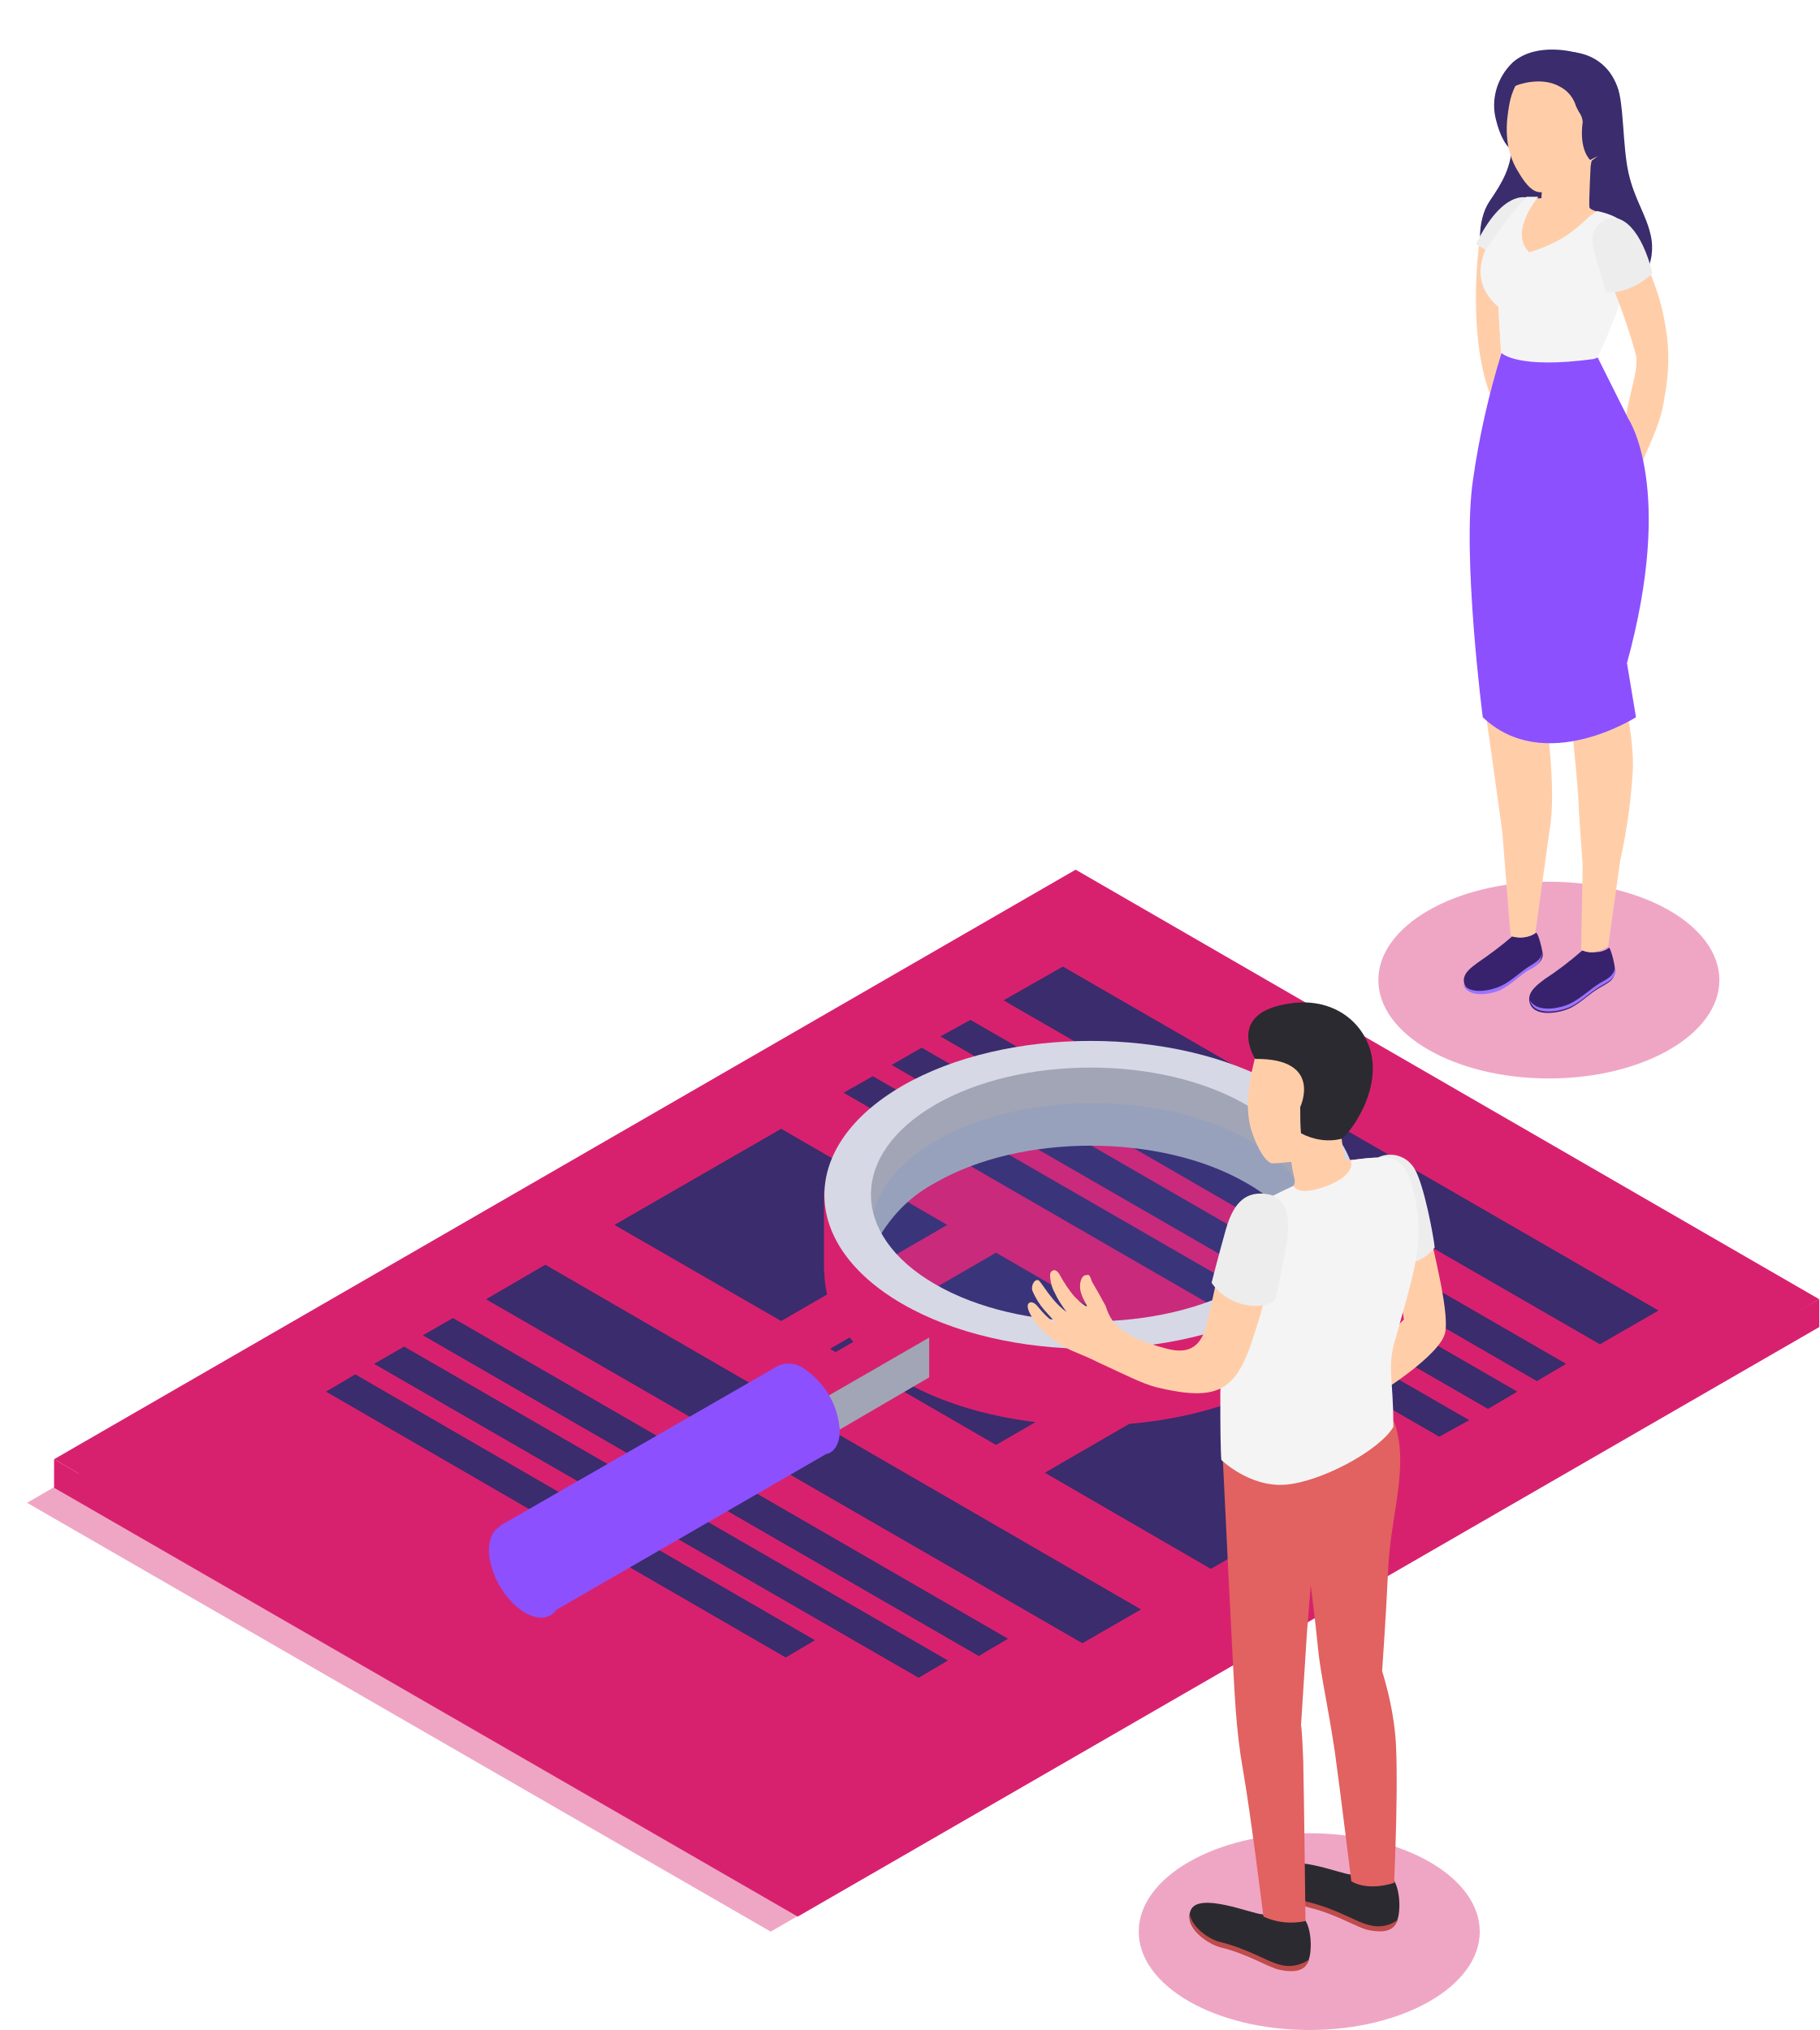
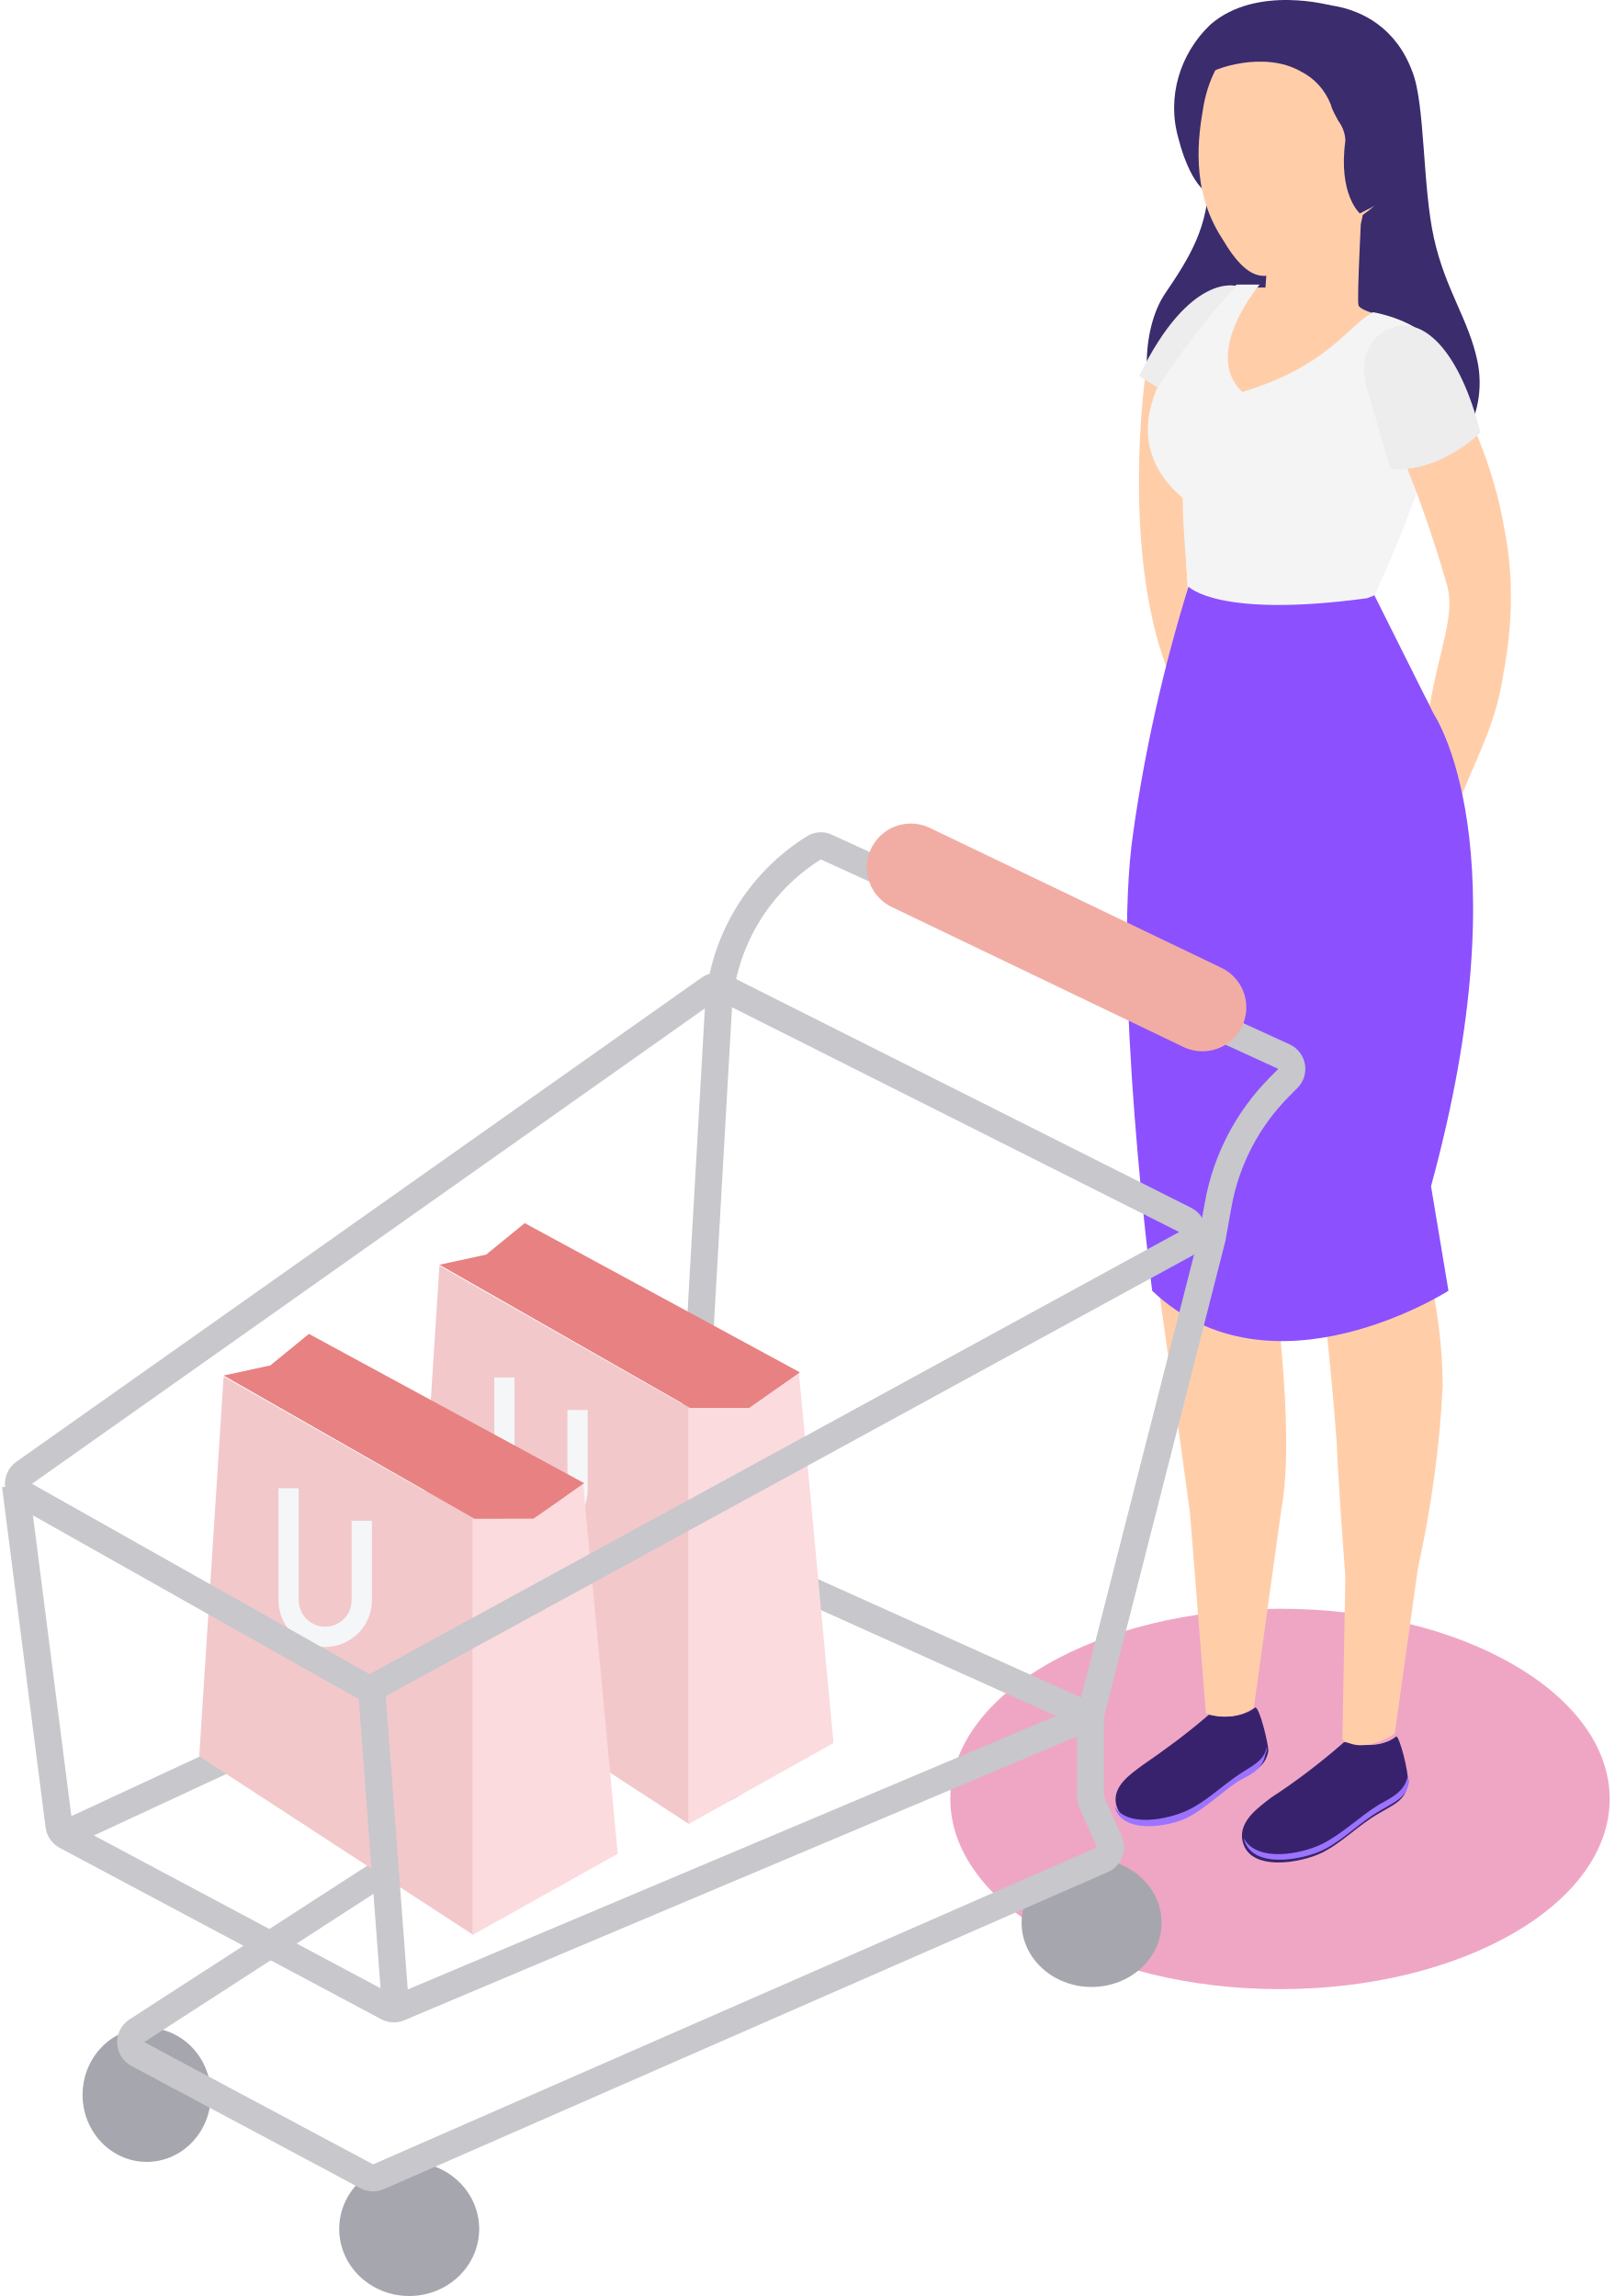
- <svg xmlns="http://www.w3.org/2000/svg" version="1.1" id="Layer_1" x="0px" y="0px" viewBox="0 0 242.2 270.3" style="enable-background:new 0 0 242.2 270.3;" xml:space="preserve">
-   <style type="text/css">
- 	.st0{opacity:0.4;fill:#D8216E;enable-background:new    ;}
- 	.st1{fill:#D8216E;}
- 	.st2{fill:#D8216E;}
- 	.st3{fill:#3A2C6D;}
- 	.st4{fill:#3A2C6D;}
- 	.st5{fill:#FFCEA9;}
- 	.st6{fill:#F4F4F4;}
- 	.st7{fill:#38226D;}
- 	.st8{fill:#9C73FF;}
- 	.st9{fill:#8C50FF;}
- 	.st10{fill:#EDEDED;}
- 	.st11{fill:#A1A5B5;}
- 	.st12{opacity:0.1;fill:#3E7EFF;enable-background:new    ;}
- 	.st13{fill:#D6D8E5;}
- 	.st14{opacity:0.1;enable-background:new    ;}
- 	.st15{fill:#2B2A30;}
- 	.st16{fill:#BF4B4B;}
- 	.st17{fill:#E26161;}
- </style>
-   <g id="Слой_2">
-     <g id="Слой_1-2">
-       <polygon class="st0" points="102.6,257.2 3.6,200.1 139.6,121.6 238.6,178.7   " />
-       <polygon class="st1" points="238.9,174.8 143.2,119.6 10.5,196.2 7.2,194.3 7.2,198.1 106.2,255.2 242.2,176.7 242.2,173   " />
-       <polygon class="st2" points="106.2,251.5 7.2,194.3 143.2,115.8 242.2,173   " />
-       <polygon class="st3" points="213,179 133.6,133.2 141.5,128.7 220.8,174.5   " />
-       <polygon class="st3" points="204.6,183.9 125.2,138 129.2,135.8 208.5,181.6   " />
-       <polygon class="st3" points="198.1,187.6 118.7,141.8 122.7,139.5 202,185.3   " />
-       <polygon class="st3" points="191.6,191.3 112.3,145.5 116.2,143.3 195.6,189.1   " />
-       <polygon class="st3" points="144.1,218.8 64.7,173 72.6,168.4 151.9,214.3   " />
-       <polygon class="st3" points="130.3,220.5 56.3,177.8 60.3,175.5 134.2,218.2   " />
-       <polygon class="st3" points="122.3,223.4 49.8,181.6 53.8,179.3 126.2,221.1   " />
-       <polygon class="st3" points="104.6,220.7 43.4,185.3 47.3,183 108.5,218.4   " />
-       <polygon class="st3" points="104,175.9 81.8,163.1 104,150.3 126.1,163.1   " />
-       <polygon class="st3" points="132.6,192.4 110.5,179.6 132.6,166.8 154.7,179.6   " />
-       <polygon class="st3" points="161.2,208.9 139.1,196.1 161.2,183.3 183.3,196.1   " />
-       <g id="Girl_8">
-         <ellipse class="st0" cx="206.2" cy="130.5" rx="22.7" ry="13.1" />
-         <path id="_Контур_27" class="st4" d="M205.2,8c0.9-1.5,7.9-2.4,10.1,3.5c0.9,2.2,0.7,7.9,1.5,11.5s2.4,5.6,3,8.5     s-0.4,7.8-7.4,8.6s-12.4-1.6-14.1-3.8s-1.7-7,0-9.5s3-4.6,3-8L205.2,8z" />
-         <path class="st5" d="M196.9,32.7c0,0-1.6,11.7,1.5,19.9s2.3-2.1,2.3-2.1l-0.8-2.5c0,0-0.6-9.5-0.4-11.8s0.2-4.3,0.4-4.5     s-0.6-0.6-0.9-0.6S196.9,32.7,196.9,32.7z" />
-         <path id="_Контур_28" class="st4" d="M209.8,7c0,0-5.2-1.5-8.4,1.3c-2.1,2-3,5-2.2,7.8c0.4,1.6,1.3,3.9,2.6,4     S209.8,7,209.8,7z" />
-         <path id="_Контур_29" class="st5" d="M211.8,21.3c0,0-0.3,5.8-0.2,6.3s2.3,0.8,2.9,1.4s-3.2,6.4-5.1,7.3s-7.9-1.4-8.3-4.3     c-0.4-2.7,1.7-4.8,2.5-5.6c0.5,0,1.1,0,1.6,0l0.2-2.8C208,22.6,211.8,21.3,211.8,21.3z" />
-         <path id="_Контур_30" class="st6" d="M212.6,28.1c1.6,0.3,3.5,1.1,3.8,2c0.7,3.2,0.5,6.6-0.5,9.7c-1.4,3.8-2.4,6.1-3.2,7.8     c0,0-7.1,3-12.8-0.5c0,0-0.4-4-0.4-6.2c-5.3-4.6-0.8-10.3,3.7-14.7c0.5,0,1.1,0,1.6,0c0,0-4,4.7-1.2,7.4     C209.5,31.8,210.7,29.2,212.6,28.1z" />
-         <path id="_Контур_31" class="st5" d="M200.9,14.1L200.9,14.1c0.6-3.8,3.3-6.6,7.2-6.4c4.1,0.2,7.3,3.7,7.1,7.8     c-0.1,2.4-1.4,4.6-3.3,5.9c-0.1,0.6-0.3,1.1-0.6,1.6c-1.4,1.6-5,2.6-6.2,2.6c-1,0-1.9-0.9-2.9-2.6     C200,19.6,200.6,15.9,200.9,14.1z" />
-         <path class="st4" d="M209.2,7.8c2.7,0.5,4.9,1.3,5.7,3.9c0.5,1.8,1.2,5.3,0.5,6.8l-0.4,1.1l-3.3,1.7c0,0-1.5-1.3-1-5     c0-0.5-0.2-1-0.5-1.4c-0.2-0.4-0.4-0.7-0.5-1.1c-0.4-1-1.1-1.8-2.1-2.3c-2.5-1.4-6-0.2-6.5,0.3C202.6,8.7,205.9,7,209.2,7.8z" />
-         <path id="_Контур_32" class="st5" d="M216.5,55.3c0.6-3.8,1.8-6.3,1.2-8.4c-1.2-4.2-2.7-8.3-4.6-12.3     c-1.2-2.4-0.8-4,0.4-4.9c1.4-1,2.7-0.6,4,2c1.6,3.3,3.4,6.7,4.2,11.6c0.6,3.2,0.5,6.4-0.1,9.6c-0.5,3.4-1.6,5.3-2.9,8.5     C218.4,62.3,216,58.6,216.5,55.3z" />
-         <path class="st7" d="M214.2,126.2c-1.4,1.1-3.5,0.3-3.6,0.4c-1.6,1.4-3.3,2.7-5,3.8c-0.9,0.7-2.2,1.6-2,2.9     c0.4,2.3,4.1,1.6,5.5,0.9s2.5-1.9,3.9-2.7c1-0.6,1.9-0.9,2-2.1C215.1,128.7,214.4,126.1,214.2,126.2z" />
-         <path class="st8" d="M215,128.9c-0.2,1.1-1.1,1.5-2,2c-1.3,0.8-2.5,2-3.9,2.7s-4.5,1.3-5.4-0.4c0.5,2.2,4.1,1.5,5.5,0.8     s2.5-1.9,3.9-2.7c1-0.6,1.9-0.9,2-2.1C215,129.2,215,129.1,215,128.9z" />
-         <path class="st7" d="M204.5,124.2c-1.3,1-3.1,0.5-3.2,0.5c-1.5,1.3-3,2.4-4.6,3.5c-0.8,0.6-2,1.4-1.8,2.6     c0.4,2.1,3.8,1.5,5.1,0.8s2.3-1.7,3.5-2.5c0.9-0.5,1.7-0.8,1.9-1.9C205.4,126.7,204.8,124.2,204.5,124.2z" />
-         <path class="st8" d="M205.3,126.9c-0.2,1-1,1.3-1.9,1.9c-1.2,0.8-2.3,1.9-3.6,2.5s-4.1,1.2-5-0.3c0.5,2,3.8,1.4,5,0.8     s2.3-1.7,3.5-2.5c0.9-0.5,1.7-0.8,1.9-1.9C205.3,127.2,205.3,127.1,205.3,126.9z" />
-         <path class="st5" d="M197.1,60.4c0.6-4.7,2.4-11.6,2.4-11.6c1.6,0.8,3.4,1.2,5.3,1.3c2.7,0,5.3-0.3,7.9-0.8     c0.9,1.5,1.8,2.9,2.8,4.3c1.4,1.9,4,6,3.4,13.3c-0.4,4.7-3.1,24.8-3.1,24.8c1,3.4,1.6,6.9,1.6,10.4c-0.2,4.2-0.8,8.4-1.7,12.5     l-1.6,11.4c0,0-2.1,1.5-3.6,0.4l0.2-11.2c-0.2-2.7-0.5-6.8-0.6-9.3c-0.3-4.2-1-10.9-1.3-12.5s-0.8-4.6-1-7.8s-1.5-19.8-1.5-19.8     l-0.2,3.1c0,0-0.2,5-0.9,11.2s-1,9-1,9c0.7,1.2,1.2,2.6,1.4,4c0.1,1.3,1.7,12,0.7,17.4l-1.9,13.7c-1,0.7-2.2,0.8-3.3,0.4     l-1.1-13.8c-0.7-5.3-2.3-16.4-2.5-17.9c-0.5-2.9-0.8-5.9-0.9-8.9C196.4,78.2,196.5,65.2,197.1,60.4z" />
-         <path class="st9" d="M212.7,47.6l4.1,8.2c0,0,6.2,9.1-0.2,32.5l1.2,7.2c0,0-12.2,7.8-20.4,0c0,0-2.8-21.6-1.3-31.6     c0.8-5.7,2.1-11.4,3.8-16.9c0,0,2,2.2,12.3,0.8" />
-         <path class="st10" d="M220,36.4c0,0-2.8,2.8-6.2,2.5l-1.6-5.5c0,0-1-2.9,1.4-4.1S218.6,30.8,220,36.4z" />
-         <path class="st10" d="M203.2,26.3c0,0-3.2-1-6.7,6.2l1.3,0.8C199.4,30.8,201.2,28.4,203.2,26.3z" />
-       </g>
-       <path class="st1" d="M175.4,158.6c-1.6-1.4-3.3-2.7-5.1-3.7c-13.9-8-36.4-8-50.2,0c-2.1,1.2-4.1,2.7-5.8,4.4    c-7.6,7.8-5.7,17.9,5.8,24.5c13.8,8,36.4,8,50.2,0C182.2,177.1,183.9,166.5,175.4,158.6z M165.9,181.3c-11.4,6.6-30,6.6-41.4,0    c-8-4.6-10.4-11.3-7.2-17.1c1.7-2.9,4.2-5.2,7.2-6.8c11.4-6.6,30-6.6,41.4,0c3,1.6,5.4,3.9,7.1,6.8l0,0    C176.3,170.1,173.9,176.7,165.9,181.3z" />
-       <path class="st11" d="M173,164.3L173,164.3c-1.7-2.9-4.2-5.2-7.1-6.8c-11.4-6.6-30-6.6-41.4,0c-3,1.6-5.4,3.9-7.2,6.8l-3.1-4.9    l-0.6-0.9l4-9.5l13.9-7.7l25.9,0.5L175,152c0,0,0.3,3.3,0.4,6.6C175.4,162.7,175,166.7,173,164.3z" />
-       <polygon class="st1" points="109.7,169.3 109.7,158.5 115.1,167.6   " />
-       <polygon class="st1" points="180.7,169.3 180.7,158.5 175.9,163.9   " />
-       <ellipse class="st12" cx="145.5" cy="163.9" rx="29.5" ry="17" />
-       <path class="st1" d="M112.4,171.2c0,0,4.5,17.9,38.5,17c23.5,0,26.6-20.2,26-23.1c-4.9,6.7-12.5,11-20.8,11.6    c-14.3,1.3-24.9,1.1-30.6-1.6c-5.7-2.7-13.1-9.9-13.1-9.9L112.4,171.2z" />
-       <path class="st13" d="M120.1,173.6c-13.8-8-13.8-21,0-29s36.4-8,50.2,0s13.8,21,0,29S133.9,181.6,120.1,173.6z M165.9,147.1    c-11.4-6.6-30-6.6-41.4,0s-11.4,17.3,0,23.9s30,6.6,41.4,0S177.3,153.7,165.9,147.1z" />
-       <ellipse transform="matrix(0.866 -0.5 0.5 0.866 -95.2501 62.981)" class="st14" cx="69.9" cy="209.2" rx="3.9" ry="6.8" />
-       <polygon class="st1" points="123.7,178.1 108.8,186.7 104.2,184.1 119.1,175.5   " />
-       <polygon class="st11" points="123.7,183.4 108.8,192.1 108.8,186.7 123.7,178.1   " />
-       <path class="st9" d="M111.8,190.5c-0.2-3.4-2-6.4-4.8-8.3c-1-0.7-2.2-0.8-3.3-0.4l0,0l-37.2,21.4l6.8,11.6l36.7-21.2    C111.1,193.4,111.8,192.2,111.8,190.5z" />
-       <ellipse transform="matrix(0.866 -0.5 0.5 0.866 -95.2501 62.981)" class="st9" cx="69.9" cy="209.2" rx="3.9" ry="6.8" />
-       <g id="Men_1">
-         <ellipse class="st0" cx="174.3" cy="257.2" rx="22.7" ry="13.1" />
-         <path id="_Контур_54" class="st5" d="M190.2,163.1c0.2,2.1,2.8,11.2,2.2,14.3s-9.1,8.3-9.1,8.3l-1.2-5.3l4.8-4.7l-1.3-8.8     L190.2,163.1z" />
-         <path id="_Контур_55" class="st10" d="M183.5,154.1c1.7-0.8,3.8-0.2,4.8,1.5c1.3,2.1,2.6,9.3,2.7,10.5c0,0-1.8,2.5-4.4,2     L183.5,154.1z" />
-         <path class="st15" d="M173.7,255.6c-1.9,0.5-3.9,0.3-5.6-0.7c-1.3,0-8.6-3.1-9.6-0.5c-0.9,2.3,2.3,4.4,4,4.8     c3.7,0.9,6.4,2.7,7.9,3c1.1,0.2,2.5,0.4,3.4-0.5C174.8,260.8,174.7,256.9,173.7,255.6z" />
-         <path class="st16" d="M170.4,261.6c-1.5-0.3-4.2-2.1-7.9-3c-1.4-0.3-3.8-1.9-4.1-3.7c-0.3,2.1,2.5,4,4.1,4.4     c3.7,0.9,6.4,2.7,7.9,3c1.1,0.2,2.5,0.4,3.4-0.5c0.2-0.3,0.4-0.6,0.5-0.9C173.2,261.7,171.7,262,170.4,261.6z" />
-         <path class="st15" d="M185.5,250.3c-1.9,0.5-3.9,0.3-5.6-0.7c-1.3,0-8.6-3.1-9.6-0.5c-0.9,2.3,2.3,4.4,4,4.8     c3.7,0.9,6.4,2.7,7.9,3c1.1,0.2,2.5,0.4,3.4-0.5C186.6,255.5,186.5,251.6,185.5,250.3z" />
-         <path class="st16" d="M182.2,256.3c-1.5-0.3-4.2-2.1-7.9-3c-1.4-0.3-3.8-1.9-4.1-3.7c-0.3,2.1,2.5,4,4.1,4.4     c3.7,0.9,6.4,2.7,7.9,3c1.1,0.2,2.5,0.4,3.4-0.5c0.2-0.3,0.4-0.6,0.5-0.9C185,256.5,183.5,256.7,182.2,256.3z" />
-         <path id="_Контур_56" class="st17" d="M185.7,230.5c-0.3-2.7-0.9-5.4-1.7-8c0,0,0.5-6.9,0.8-13.4     c0.3-7.4,2.9-13.9,0.8-19.8l-22.8,5.1c0,0,1.4,29.5,1.7,33.1c0.2,2.8,0.5,5.5,1,8.3c1,5.7,2.7,19.4,2.7,19.4     c1.7,0.8,3.7,1,5.6,0.6c0,0-0.2-17.2-0.3-21.4c-0.2-5-0.3-4.6-0.3-4.6l0.8-12.5l0.5-6.2c0,0,0.6,4.6,1,8.7     c0.4,3.6,1.2,6.8,2.2,13.4c0.8,5.8,2.2,17.3,2.2,17.3c2.4,1.4,5.7,0.2,5.7,0.2S186.3,235.5,185.7,230.5z" />
-         <path id="_Контур_57" class="st5" d="M182.3,154.2c-1.7,0.1-3,0.5-3.3,0c-0.2-0.9-0.3-1.8-0.4-2.7c0.2-0.5,0.4-1,0.4-1     c2.2-1.3,2.9-3.7,3.2-6.5c0.5-4.7-2-8.8-6.8-9.3c-4.4-0.5-7.7,2.6-8.5,6.9c-0.5,2.1-1.4,6.1-0.1,9.5c0.7,1.9,1.6,3.5,2.5,3.8     c0.9,0,1.7-0.1,2.6-0.2l0,0c0,0,0.2,1.3,0.4,2.1s0.1,1.3-1.6,2.3s2.5,3.1,5.3,2.9s5.8-1.9,6.7-3.6     C183.6,156.5,183.5,154.2,182.3,154.2z" />
-         <path id="_Контур_58" class="st6" d="M179.8,154.5c0.5,1.2-0.8,2.7-4,3.7s-3.6-0.3-3.6-0.3c-2.2,1-4.3,2.1-6.4,3.3     c-2,1.4-2.8,5.3-3.1,12c-0.3,7.7-0.3,19.2-0.1,21.2c0,0,3.7,3.6,8.4,3.3s12.6-4.5,14.5-7.7c0-6.8-0.9-7.9,0.3-11.8     c2.5-9,3.8-12.6,2.6-18.6c-1-4.9-2.4-5.5-4.4-5.5C182.7,154.1,181.2,154.3,179.8,154.5z" />
-         <path id="_Контур_59" class="st5" d="M155.4,179.6c3.9,1,4.8-1.5,5.3-3.5c1.2-4.9,1.9-9.3,2.8-12c1.1-3.3,2.2-3.8,3.8-4.4     c1.9-0.8,3.5,0.8,2.8,5c-0.8,4.8-1.9,9.5-3.5,14.1c-0.5,1.5-1.5,4.2-3.2,5.5c-2,1.6-5,1.5-9.5,0.4c-1.9-0.5-4-1.6-7.7-3.3     c-1-0.5-1.7-0.8-3.6-1.6c-1.9-0.9-3.5-2.1-4.8-3.8c-1-1.4-1.1-2.1-0.9-2.4s0.7-0.3,1.2,0.3c0.8,1,1.7,1.9,2.8,2.6     c0,0-1.2-1.3-1.9-2.1c-0.6-0.7-1.1-1.5-1.5-2.4c-0.4-0.8,0.4-2,0.9-1.4s0.8,1.2,1.8,2.4c0.5,0.6,1.1,1.2,1.8,1.7     c-0.6-0.8-1.2-1.7-1.6-2.6c-0.4-0.7-0.6-1.6-0.6-2.4c0-0.4,0.6-1,1.2-0.1c0.6,1.1,1.3,2.2,2.1,3.1c0.9,0.9,1.6,1.4,1.6,1.2     s-0.5-0.8-0.8-1.8s0-2.2,0.6-2.3s0.5-0.1,0.9,0.9c0.6,1,1.2,2.1,1.8,3.2c0.3,1,0.8,2,1.6,2.7     C149.7,177.5,151.8,178.7,155.4,179.6z" />
-         <path id="_Контур_60" class="st10" d="M168.7,159c-2.6-0.4-4.4,0.8-5.5,4.7s-1.9,7.1-1.9,7.1c1,1.5,2.6,2.5,4.3,2.9     c3.1,0.7,4.2-0.7,4.2-0.7s0.9-4.1,1.4-6.9S171.9,159.5,168.7,159z" />
-         <path class="st15" d="M167.1,141c0,0-4-6.2,4.7-7.4c6.3-0.9,10.4,3.2,10.9,7.6c0.5,4.2-2.1,8.6-4,10.4c-1.8,0.5-3.8,0.2-5.5-0.7     c-0.1-1.1-0.1-2.3-0.1-3.5C173.1,147.4,176.2,140.9,167.1,141z" />
-       </g>
-     </g>
-   </g>
+ <svg xmlns="http://www.w3.org/2000/svg" width="239" height="340" viewBox="0 0 239 340" fill="none">
+   <path opacity="0.4" d="M189.493 294.559C216.448 294.559 238.299 281.948 238.299 266.393C238.299 250.838 216.448 238.227 189.493 238.227C162.538 238.227 140.687 250.838 140.687 266.393C140.687 281.948 162.538 294.559 189.493 294.559Z" fill="#D8216E" />
+   <path d="M187.343 3.013C189.278 -0.212 204.328 -2.147 209.058 10.538C210.993 15.268 210.563 27.523 212.283 35.264C214.003 43.004 217.443 47.304 218.733 53.539C220.023 59.774 217.873 70.309 202.823 72.029C187.773 73.749 176.162 68.589 172.507 63.859C168.852 59.129 168.852 48.809 172.507 43.434C176.162 38.059 178.958 33.543 178.958 26.233L187.343 3.013Z" fill="#3A2C6D" />
+   <path d="M169.497 56.119C169.497 56.119 166.057 81.274 172.722 98.905C179.388 116.535 177.668 94.39 177.668 94.39L175.947 89.014C175.947 89.014 174.657 68.589 175.087 63.644C175.517 58.699 175.517 54.399 175.947 53.969C176.378 53.539 174.657 52.679 174.012 52.679C173.367 52.679 169.497 56.119 169.497 56.119Z" fill="#FFCEA9" />
+   <path d="M197.233 0.863C197.233 0.863 186.053 -2.362 179.172 3.658C174.657 7.958 172.722 14.408 174.442 20.428C175.302 23.868 177.237 28.813 180.033 29.028C182.828 29.243 197.233 0.863 197.233 0.863Z" fill="#3A2C6D" />
+   <path d="M201.533 31.608C201.533 31.608 200.888 44.079 201.103 45.154C201.318 46.229 206.048 46.874 207.338 48.164C208.628 49.454 200.458 61.924 196.373 63.859C192.288 65.794 179.387 60.849 178.527 54.614C177.667 48.809 182.183 44.294 183.903 42.574C184.978 42.574 186.268 42.574 187.343 42.574L187.773 36.553C193.363 34.404 201.533 31.608 201.533 31.608Z" fill="#FFCEA9" />
+   <path d="M203.253 46.229C206.693 46.874 210.778 48.594 211.423 50.529C212.928 57.409 212.498 64.719 210.348 71.384C207.338 79.554 205.188 84.499 203.468 88.155C203.468 88.155 188.203 94.605 175.947 87.079C175.947 87.079 175.087 78.479 175.087 73.749C163.692 63.859 173.367 51.604 183.043 42.144C184.118 42.144 185.408 42.144 186.483 42.144C186.483 42.144 177.883 52.249 183.903 58.054C196.588 54.184 199.168 48.594 203.253 46.229Z" fill="#F4F4F4" />
+   <path d="M178.098 16.128C179.388 7.958 185.193 1.938 193.578 2.368C202.393 2.798 209.273 10.323 208.843 19.138C208.628 24.298 205.833 29.028 201.748 31.823C201.533 33.114 201.103 34.188 200.458 35.264C197.448 38.704 189.708 40.854 187.128 40.854C184.978 40.854 183.043 38.919 180.893 35.264C176.162 27.953 177.453 19.998 178.098 16.128Z" fill="#FFCEA9" />
+   <path d="M195.943 2.583C201.748 3.658 206.478 5.378 208.198 10.968C209.273 14.838 210.778 22.363 209.273 25.588L208.413 27.953L201.318 31.608C201.318 31.608 198.093 28.813 199.168 20.858C199.168 19.783 198.738 18.708 198.093 17.848C197.663 16.988 197.233 16.343 197.018 15.483C196.158 13.333 194.653 11.613 192.503 10.538C187.128 7.528 179.603 10.108 178.528 11.183C181.753 4.518 188.848 0.863 195.943 2.583Z" fill="#3A2C6D" />
+   <path d="M211.638 104.71C212.928 96.54 215.508 91.165 214.218 86.65C211.638 77.619 208.413 68.804 204.328 60.204C201.748 55.044 202.608 51.604 205.188 49.669C208.198 47.519 210.993 48.379 213.788 53.969C217.228 61.064 221.098 68.374 222.818 78.909C224.108 85.79 223.893 92.67 222.603 99.55C221.528 106.86 219.163 110.945 216.368 117.825C215.723 119.76 210.563 111.805 211.638 104.71Z" fill="#FFCEA9" />
+   <path d="M206.693 257.148C203.683 259.513 199.168 257.793 198.953 258.008C195.513 261.018 191.858 263.813 188.203 266.178C186.268 267.683 183.473 269.618 183.903 272.413C184.763 277.358 192.718 275.853 195.728 274.348C198.738 272.843 201.103 270.263 204.113 268.543C206.263 267.253 208.198 266.608 208.413 264.028C208.628 262.523 207.123 256.933 206.693 257.148Z" fill="#38226D" />
+   <path d="M208.413 262.953C207.983 265.318 206.048 266.178 204.113 267.253C201.318 268.973 198.738 271.553 195.728 273.058C192.718 274.563 186.053 275.853 184.118 272.198C185.193 276.928 192.933 275.423 195.943 273.918C198.953 272.413 201.318 269.833 204.328 268.113C206.478 266.823 208.413 266.178 208.628 263.598C208.413 263.598 208.413 263.383 208.413 262.953Z" fill="#9C73FF" />
+   <path d="M185.838 252.848C183.043 254.998 179.172 253.923 178.957 253.923C175.732 256.718 172.507 259.083 169.067 261.448C167.347 262.738 164.767 264.458 165.197 267.038C166.057 271.553 173.367 270.263 176.162 268.758C178.957 267.253 181.108 265.103 183.688 263.383C185.623 262.308 187.343 261.663 187.773 259.298C187.773 258.223 186.483 252.848 185.838 252.848Z" fill="#38226D" />
+   <path d="M187.558 258.653C187.128 260.803 185.408 261.448 183.473 262.738C180.893 264.458 178.528 266.823 175.733 268.113C172.937 269.403 166.917 270.693 164.982 267.468C166.057 271.768 173.152 270.478 175.733 269.188C178.313 267.898 180.678 265.533 183.258 263.813C185.193 262.738 186.913 262.093 187.343 259.728C187.558 259.298 187.558 259.083 187.558 258.653Z" fill="#9C73FF" />
+   <path d="M169.927 115.675C171.217 105.57 175.087 90.734 175.087 90.734C178.527 92.454 182.398 93.314 186.483 93.529C192.288 93.529 197.878 92.885 203.468 91.809C205.403 95.035 207.338 98.045 209.488 101.055C212.498 105.14 218.088 113.955 216.798 129.65C215.938 139.755 210.133 182.971 210.133 182.971C212.283 190.281 213.573 197.807 213.573 205.332C213.143 214.362 211.853 223.392 209.918 232.207L206.478 256.718C206.478 256.718 201.963 259.943 198.738 257.578L199.168 233.497C198.738 227.692 198.093 218.877 197.878 213.502C197.233 204.472 195.728 190.066 195.083 186.626C194.438 183.186 193.363 176.736 192.933 169.856C192.503 162.976 189.708 127.285 189.708 127.285L189.278 133.95C189.278 133.95 188.848 144.701 187.343 158.031C185.838 171.361 185.193 177.381 185.193 177.381C186.698 179.961 187.773 182.971 188.203 185.981C188.418 188.776 191.858 211.782 189.708 223.392L185.623 252.848C183.473 254.353 180.893 254.568 178.527 253.708L176.162 224.037C174.657 212.642 171.217 188.776 170.787 185.551C169.712 179.316 169.067 172.866 168.852 166.416C168.422 153.946 168.637 125.995 169.927 115.675Z" fill="#FFCEA9" />
+   <path d="M203.468 88.154L212.283 105.785C212.283 105.785 225.613 125.35 211.853 175.661L214.433 191.142C214.433 191.142 188.203 207.912 170.572 191.142C170.572 191.142 164.552 144.701 167.777 123.2C169.497 110.945 172.292 98.69 175.947 86.865C175.947 86.865 180.247 91.595 202.393 88.585" fill="#8C50FF" />
+   <path d="M219.163 64.074C219.163 64.074 213.143 70.094 205.833 69.449L202.393 57.624C202.393 57.624 200.243 51.389 205.403 48.809C210.563 46.229 216.153 52.034 219.163 64.074Z" fill="#EDEDED" />
+   <path d="M183.043 42.359C183.043 42.359 176.162 40.209 168.637 55.689L171.432 57.409C174.872 52.034 178.743 46.874 183.043 42.359Z" fill="#EDEDED" />
+   <ellipse rx="10.361" ry="9.93" transform="matrix(-1 0 0 1 60.5783 330.07)" fill="#A6A6AE" />
+   <ellipse rx="9.498" ry="9.93" transform="matrix(-1 0 0 1 21.7229 310.211)" fill="#A6A6AE" />
+   <ellipse rx="10.361" ry="9.498" transform="matrix(-1 0 0 1 161.602 284.739)" fill="#A6A6AE" />
+   <ellipse rx="9.93" ry="10.361" transform="matrix(-1 0 0 1 104.183 257.108)" fill="#A6A6AE" />
+   <path d="M2.295 219.98L8.731 270.354C8.813 270.997 9.201 271.56 9.773 271.865L57.362 297.242C57.894 297.526 58.525 297.555 59.08 297.32L160.482 254.526C161.059 254.283 161.488 253.784 161.643 253.178L179.449 183.37L180.34 178.396C181.523 171.788 184.693 165.699 189.427 160.939L190.663 159.697C191.645 158.71 191.344 157.048 190.078 156.468L122.274 125.408C121.717 125.153 121.071 125.194 120.551 125.516V125.516C112.208 130.691 106.91 139.605 106.351 149.405L101.895 227.54C101.853 228.276 101.41 228.929 100.741 229.24L10.066 271.379" stroke="#C7C7CC" stroke-width="4" />
+   <path d="M161 254L104.614 228.614" stroke="#C7C7CC" stroke-width="4" />
+   <path d="M161.433 253.5V266.029C161.433 266.31 161.492 266.587 161.606 266.843L164.236 272.741C164.688 273.755 164.229 274.943 163.212 275.388L56.038 322.341C55.476 322.587 54.833 322.562 54.293 322.274L20.4 304.167C19.056 303.449 18.977 301.552 20.256 300.724L101.339 248.281C102.064 247.812 102.406 246.931 102.187 246.095L100.807 240.822C100.764 240.657 100.742 240.487 100.742 240.316V230.341" stroke="#C7C7CC" stroke-width="4" />
+   <path d="M134.835 128.454L178.008 149.177" stroke="#F1ADA4" stroke-width="13" stroke-linecap="round" />
+   <path d="M61.442 243.678L65.051 187.44L102.041 208.492V270.143L61.442 243.678Z" fill="#F2C8CB" />
+   <path d="M74.674 203.981V220.563C74.674 222.411 75.616 224.13 77.173 225.125V225.125C80.776 227.427 85.501 224.839 85.501 220.563V208.792" stroke="#F5F6F7" stroke-width="3" />
+   <path d="M123.394 258.113L101.891 270.143V208.492H110.913L118.281 203.379L123.394 258.113Z" fill="#FBDBDE" />
+   <path d="M77.681 181.125L118.431 203.229L110.913 208.492H102.192L65.05 187.29L71.968 185.786L77.681 181.125Z" fill="#E88181" />
+   <path d="M29.494 260.083L33.103 203.846L70.093 224.897V286.548L29.494 260.083Z" fill="#F2C8CB" />
+   <path d="M42.726 220.386V236.969C42.726 238.816 43.668 240.536 45.225 241.53V241.53C48.828 243.833 53.553 241.245 53.553 236.969V225.198" stroke="#F5F6F7" stroke-width="3" />
+   <path d="M91.446 274.519L69.943 286.548V224.897H78.965L86.333 219.785L91.446 274.519Z" fill="#FBDBDE" />
+   <path d="M45.734 197.53L86.484 219.634L78.965 224.897H70.244L33.103 203.695L40.02 202.192L45.734 197.53Z" fill="#E88181" />
+   <path d="M55.666 249.669L175.524 184.195C176.939 183.421 176.904 181.377 175.463 180.653L107.056 146.262C106.396 145.93 105.606 145.989 105.003 146.416L3.58 218.094C2.381 218.941 2.473 220.748 3.752 221.469L53.724 249.655C54.326 249.995 55.06 250 55.666 249.669Z" stroke="#C7C7CC" stroke-width="4" />
+   <path d="M58.5 296.5L55 250" stroke="#C7C7CC" stroke-width="4" />
</svg>
